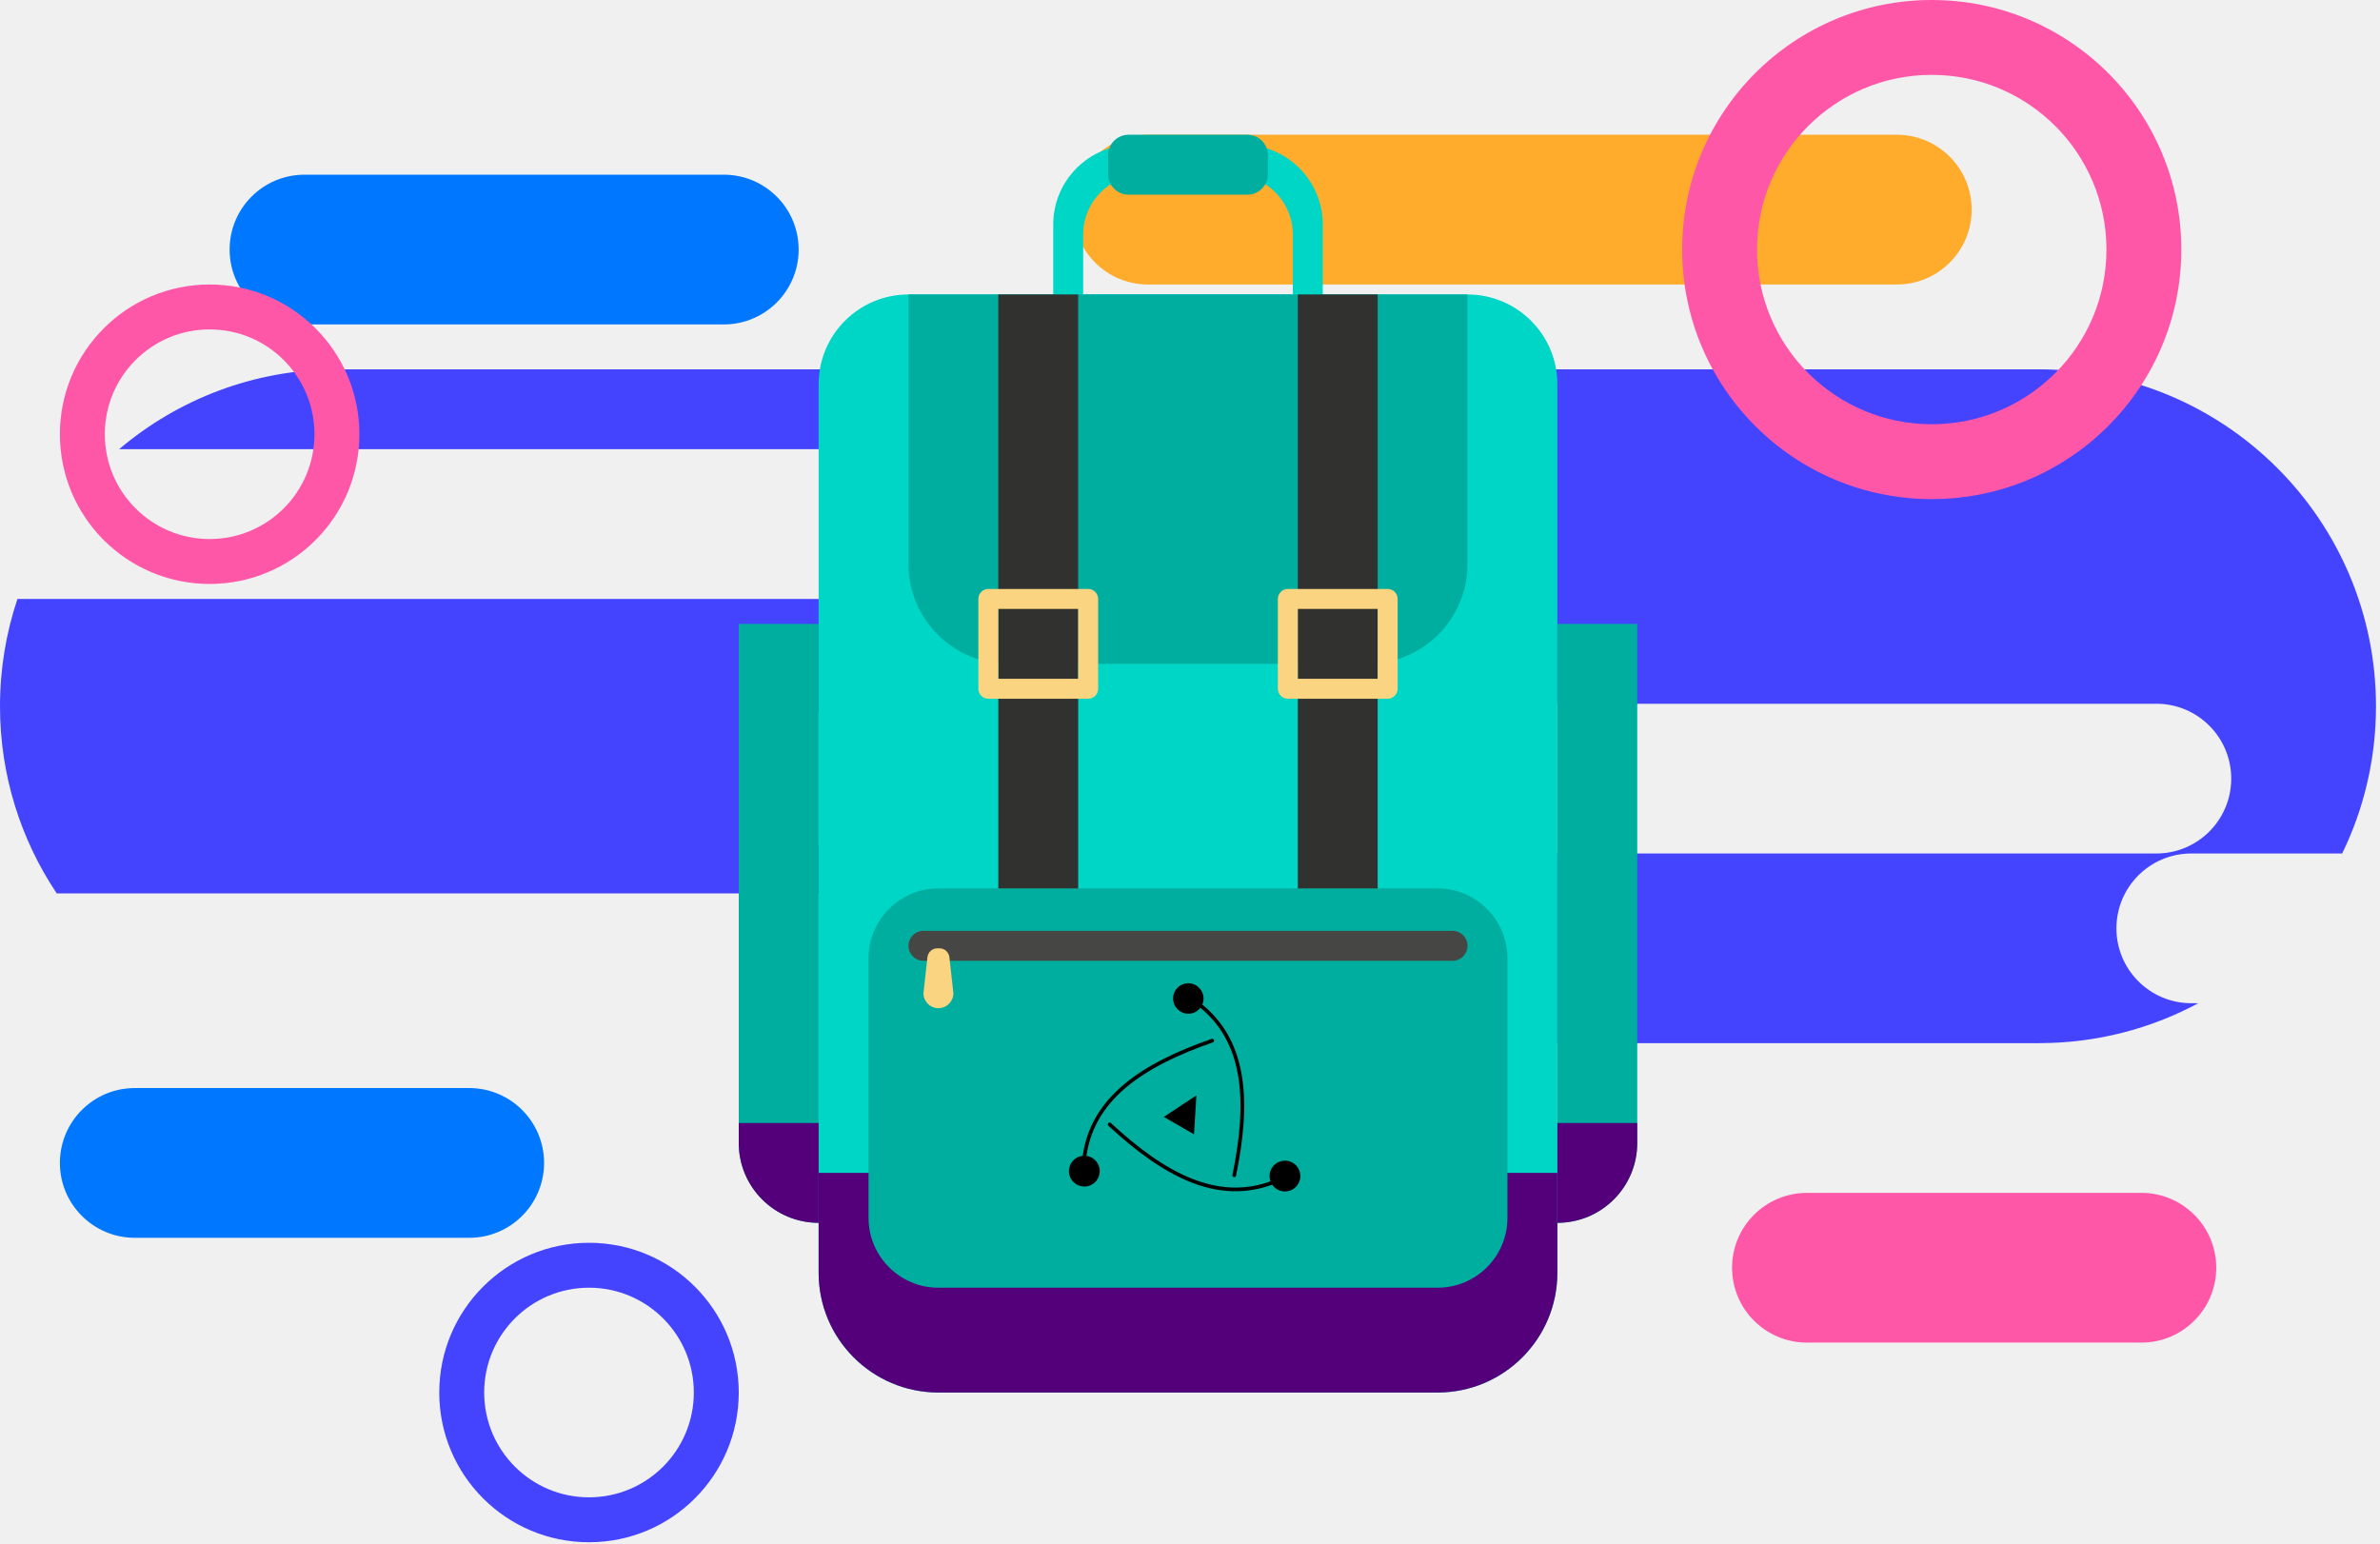
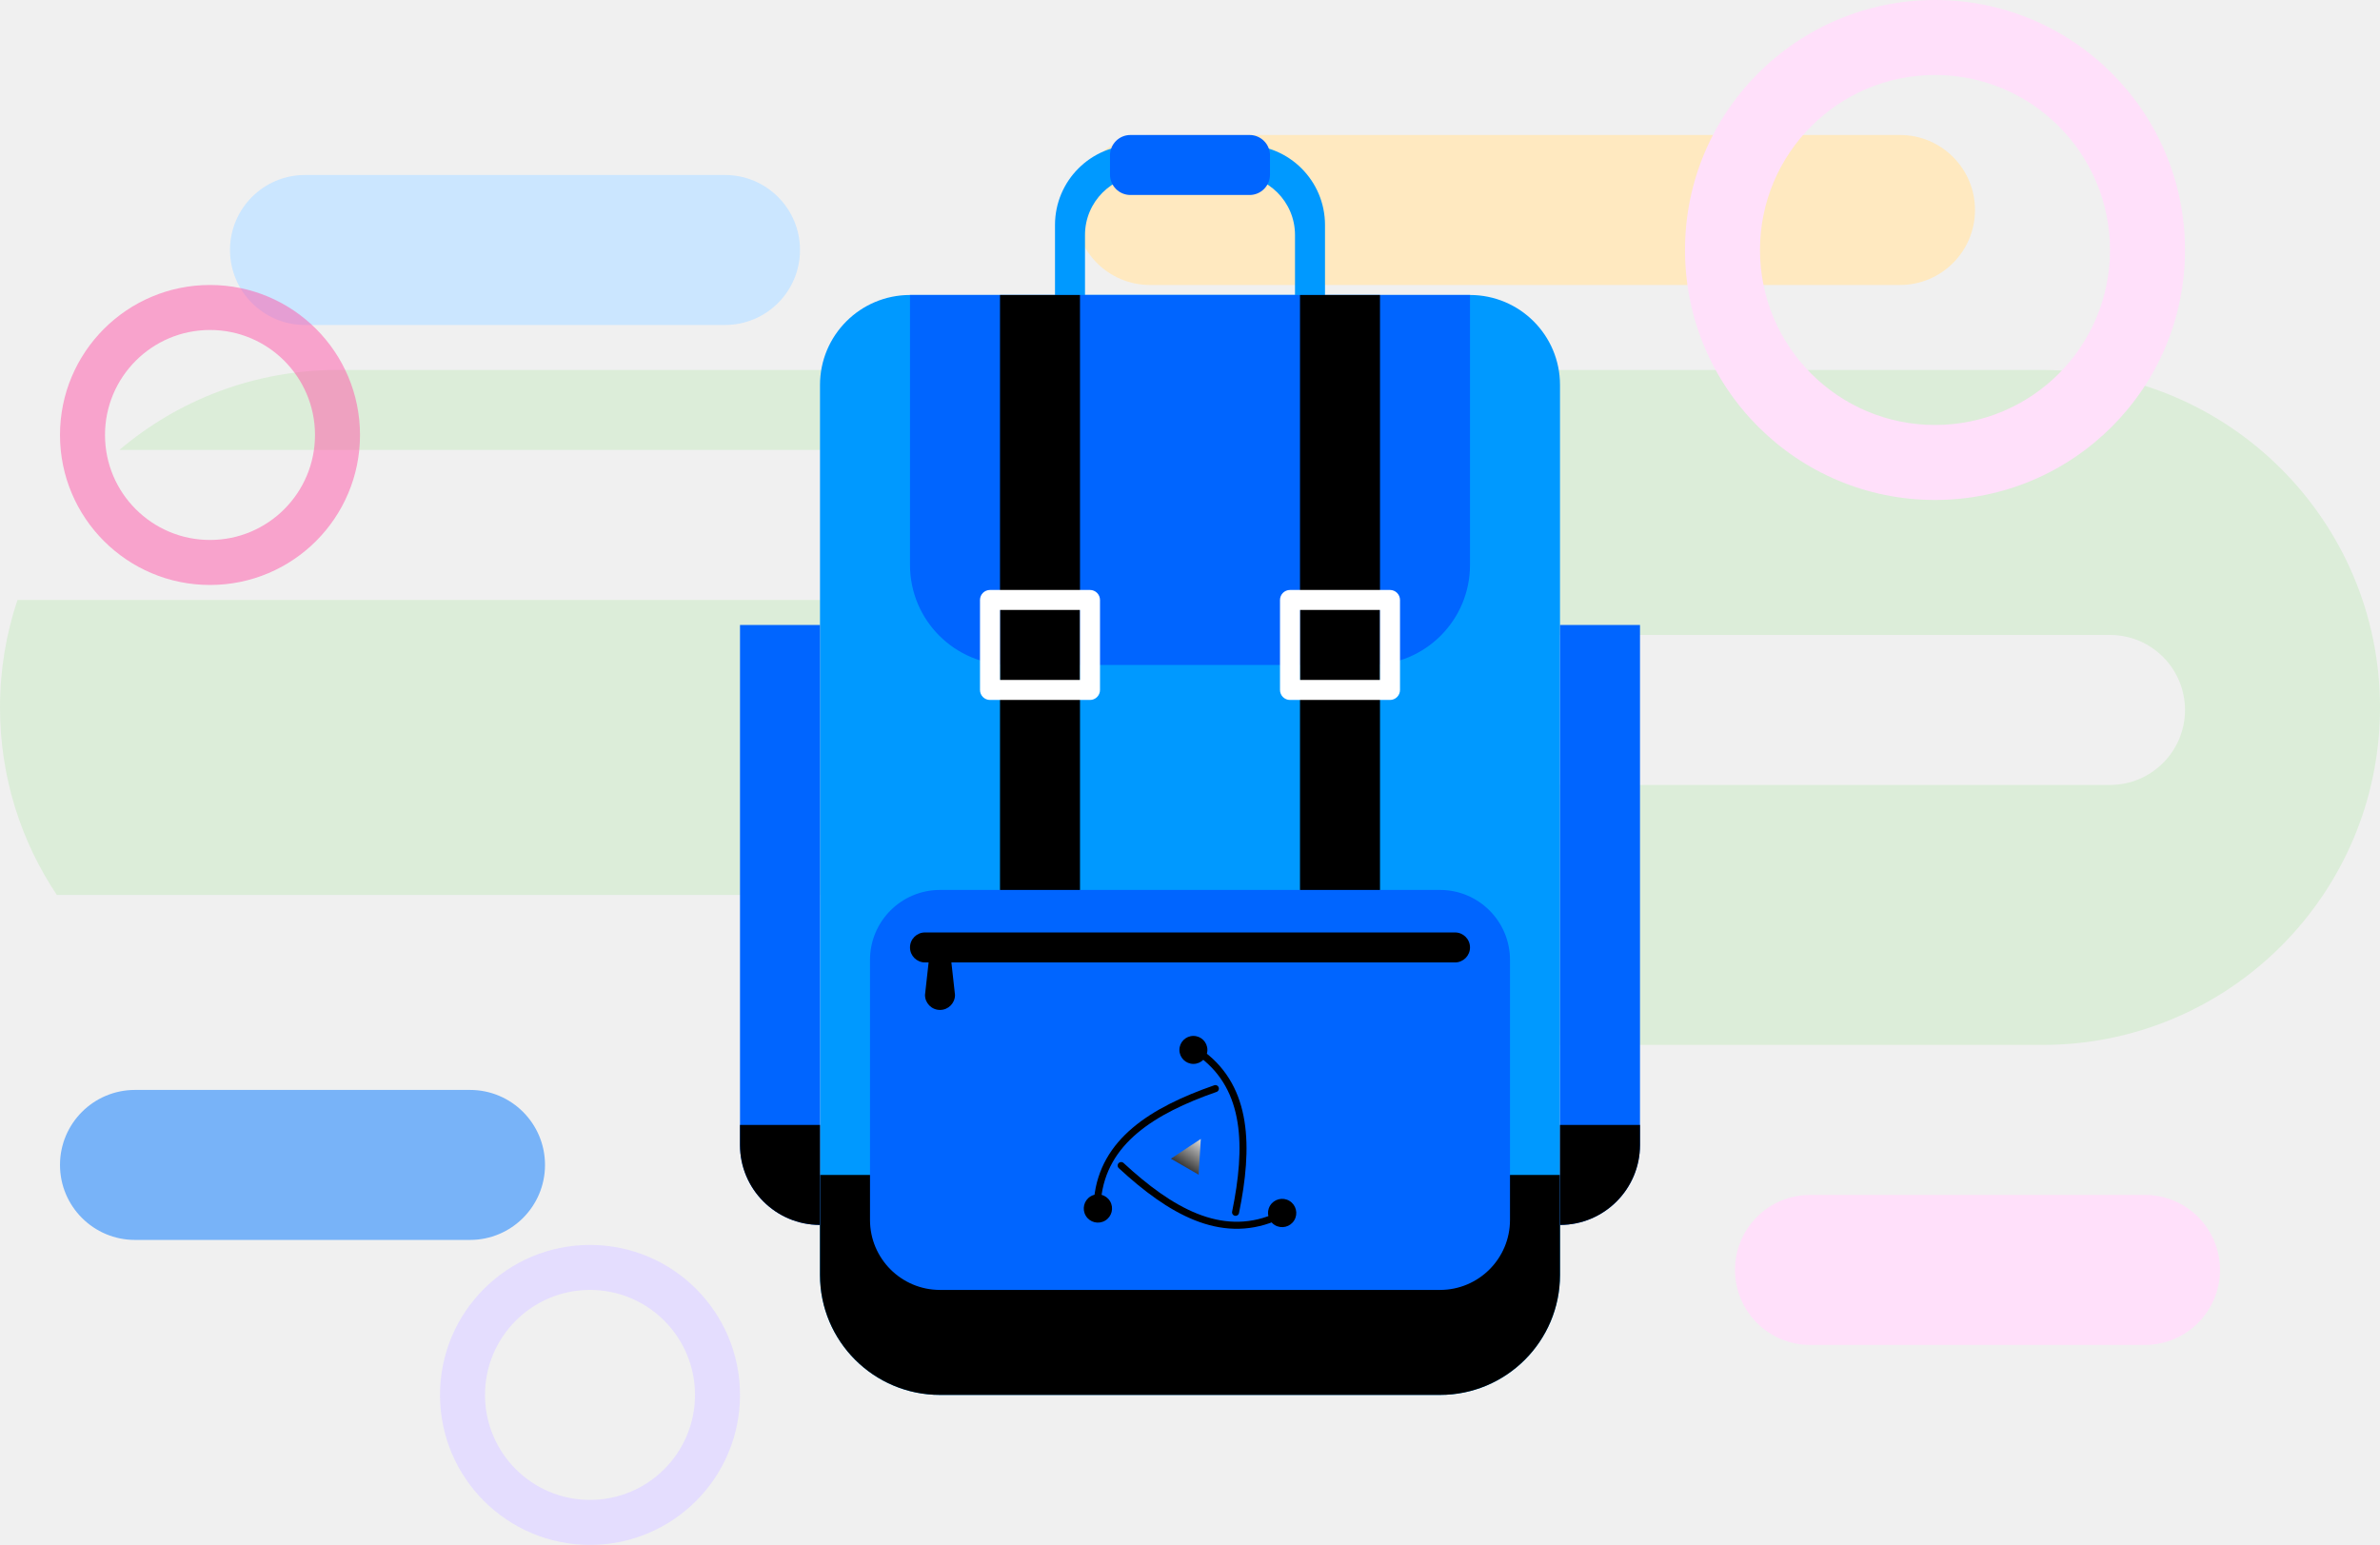
- <svg xmlns="http://www.w3.org/2000/svg" width="407" height="264" viewBox="0 0 407 264">
+ <svg xmlns="http://www.w3.org/2000/svg" width="476" height="309" viewBox="0 0 476 309">
+   <defs>
+     <linearGradient id="banner-event-logo-a" x1="97.605%" x2="26.763%" y1="-25.058%" y2="106.362%">
+       <stop offset="0%" stop-color="#FFF" />
+       <stop offset="100%" />
+     </linearGradient>
+   </defs>
  <g fill="none" fill-rule="evenodd">
-     <path fill="#44F" d="M348.696,63.166 C380.517,63.166 406.314,88.963 406.314,120.784 C406.314,129.814 404.236,138.359 400.534,145.967 L374.73,145.966 C367.659,145.966 361.926,151.698 361.926,158.77 C361.926,165.841 367.659,171.574 374.73,171.574 L374.73,171.574 L375.926,171.575 C367.817,175.931 358.545,178.402 348.696,178.402 L170.72,178.402 C177.791,178.402 183.524,172.67 183.524,165.598 C183.524,158.527 177.791,152.794 170.72,152.794 L170.72,152.794 L9.704,152.796 C3.574,143.64 6.74050693e-15,132.63 0,120.784 C-7.85822176e-16,114.368 1.049,108.196 2.985,102.431 L210.839,102.432 C217.911,102.432 223.643,96.699 223.643,89.628 C223.643,82.557 217.911,76.824 210.839,76.824 L210.839,76.824 L20.371,76.823 C30.415,68.304 43.416,63.166 57.618,63.166 L348.696,63.166 Z M368.755,120.358 L145.966,120.358 C138.894,120.358 133.162,126.09 133.162,133.162 C133.162,140.233 138.894,145.966 145.966,145.966 L145.966,145.966 L368.755,145.966 C375.827,145.966 381.559,140.233 381.559,133.162 C381.559,126.09 375.827,120.358 368.755,120.358 L368.755,120.358 Z" />
-     <rect width="97.31" height="25.608" x="39.266" y="29.876" fill="#07F" rx="12.804" />
-     <rect width="153.648" height="25.608" x="183.524" y="23.047" fill="#FFAB2B" rx="12.804" />
-     <rect width="82.799" height="25.608" x="296.199" y="204.01" fill="#FF57A8" rx="12.804" />
-     <rect width="82.799" height="25.608" x="10.243" y="186.085" fill="#07F" rx="12.804" />
-     <g transform="translate(126.333 23.047)">
-       <path fill="#00D6C6" d="M58.898,27.315 L94.75,27.315 L94.75,17.072 C94.75,11.415 90.163,6.829 84.506,6.829 L69.142,6.829 C63.485,6.829 58.898,11.415 58.898,17.072 L58.898,27.315 Z M99.871,32.437 L53.777,32.437 L53.777,15.365 C53.777,7.822 59.891,1.707 67.434,1.707 L86.214,1.707 C93.757,1.707 99.871,7.822 99.871,15.365 L99.871,32.437 L99.871,32.437 Z" />
-       <path fill="#00D6C6" d="M119.504,215.107 L34.144,215.107 C22.83,215.107 13.658,205.935 13.658,194.621 L13.658,42.68 C13.658,34.194 20.537,27.315 29.022,27.315 L124.626,27.315 C133.111,27.315 139.99,34.194 139.99,42.68 L139.99,194.621 C139.99,205.935 130.818,215.107 119.504,215.107" />
-       <path fill="#53007A" d="M119.504,215.107 L34.144,215.107 C22.83,215.107 13.658,205.935 13.658,194.621 L13.658,177.549 L139.99,177.549 L139.99,194.621 C139.99,205.935 130.818,215.107 119.504,215.107" />
-       <path fill="#00AEA0" d="M107.554 90.482L46.094 90.482C36.666 90.482 29.022 82.838 29.022 73.41L29.022 27.315 124.626 27.315 124.626 73.41C124.626 82.838 116.982 90.482 107.554 90.482M86.996 10.243L66.652 10.243C64.727 10.243 63.166 8.683 63.166 6.758L63.166 3.485C63.166 1.56 64.727 0 66.652 0L86.996 0C88.921 0 90.482 1.56 90.482 3.485L90.482 6.758C90.482 8.683 88.921 10.243 86.996 10.243M139.99 186.085L139.99 83.653 153.648 83.653 153.648 172.427C153.648 179.97 147.534 186.085 139.99 186.085" />
-       <path fill="#53007A" d="M139.99,186.085 L139.99,169.013 L153.648,169.013 L153.648,172.427 C153.648,179.97 147.534,186.085 139.99,186.085" />
-       <path fill="#00AEA0" d="M13.658,186.085 L13.658,83.653 L0,83.653 L0,172.427 C0,179.97 6.114,186.085 13.658,186.085" />
-       <path fill="#53007A" d="M13.658,186.085 L13.658,169.013 L0,169.013 L0,172.427 C0,179.97 6.114,186.085 13.658,186.085" />
-       <polygon fill="#31322F" points="44.387 139.99 58.045 139.99 58.045 27.315 44.387 27.315" />
-       <path fill="#FAD480" d="M59.752,77.678 L42.68,77.678 C41.737,77.678 40.973,78.442 40.973,79.385 L40.973,94.75 C40.973,95.692 41.737,96.457 42.68,96.457 L59.752,96.457 C60.695,96.457 61.459,95.692 61.459,94.75 L61.459,79.385 C61.459,78.442 60.695,77.678 59.752,77.678 Z M44.387,93.042 L58.045,93.042 L58.045,81.092 L44.387,81.092 L44.387,93.042 Z" />
-       <polygon fill="#31322F" points="95.603 139.99 109.261 139.99 109.261 27.315 95.603 27.315" />
-       <path fill="#FAD480" d="M110.968,77.678 L93.896,77.678 C92.954,77.678 92.189,78.442 92.189,79.385 L92.189,94.75 C92.189,95.692 92.954,96.457 93.896,96.457 L110.968,96.457 C111.91,96.457 112.675,95.692 112.675,94.75 L112.675,79.385 C112.675,78.442 111.91,77.678 110.968,77.678 Z M95.603,93.042 L109.261,93.042 L109.261,81.092 L95.603,81.092 L95.603,93.042 Z" />
-       <path fill="#00AEA0" d="M119.504,197.182 L34.144,197.182 C27.544,197.182 22.194,191.831 22.194,185.231 L22.194,140.844 C22.194,134.244 27.544,128.894 34.144,128.894 L119.504,128.894 C126.104,128.894 131.454,134.244 131.454,140.844 L131.454,185.231 C131.454,191.831 126.104,197.182 119.504,197.182" />
-       <path fill="#464644" d="M122.065,141.271 L31.583,141.271 C30.169,141.271 29.022,140.124 29.022,138.71 C29.022,137.296 30.169,136.149 31.583,136.149 L122.065,136.149 C123.479,136.149 124.626,137.296 124.626,138.71 C124.626,140.124 123.479,141.271 122.065,141.271" />
-       <path fill="#FAD480" d="M34.144,149.38 L34.144,149.38 C32.73,149.38 31.583,148.234 31.583,146.819 L32.268,140.655 C32.364,139.791 33.095,139.137 33.965,139.137 L34.323,139.137 C35.193,139.137 35.924,139.791 36.02,140.655 L36.705,146.819 C36.705,148.234 35.558,149.38 34.144,149.38" />
+     <path fill="#DCEDD9" d="M408.5,74 C445.779,74 476,104.221 476,141.5 C476,178.779 445.779,209 408.5,209 L200,209 C208.284,209 215,202.284 215,194 C215,185.716 208.284,179 200,179 L200,179 L11.368,179.002 C4.187,168.276 1.6994153e-15,155.377 0,141.5 C-9.20549855e-16,133.983 1.229,126.753 3.496,120 L247,120 C255.284,120 262,113.284 262,105 C262,96.716 255.284,90 247,90 L247,90 L23.864,89.999 C35.631,80.019 50.863,74 67.5,74 L408.5,74 Z M422,127 L188,127 C179.716,127 173,133.716 173,142 C173,150.284 179.716,157 188,157 L188,157 L422,157 C430.284,157 437,150.284 437,142 C437,133.716 430.284,127 422,127 L422,127 Z" />
+     <rect width="114" height="30" x="46" y="35" fill="#CBE6FF" rx="15" />
+     <rect width="180" height="30" x="215" y="27" fill="#FFE9C0" rx="15" />
+     <rect width="97" height="30" x="347" y="239" fill="#FFE0FA" rx="15" />
+     <g transform="translate(148 27)">
+       <path fill="#09F" d="M69,32 L111,32 L111,20 C111,13.373 105.627,8 99,8 L81,8 C74.373,8 69,13.373 69,20 L69,32 Z M117,38 L63,38 L63,18 C63,9.163 70.163,2 79,2 L101,2 C109.837,2 117,9.163 117,18 L117,38 L117,38 Z" />
+       <path fill="#09F" d="M140,252 L40,252 C26.745,252 16,241.255 16,228 L16,50 C16,40.059 24.059,32 34,32 L146,32 C155.941,32 164,40.059 164,50 L164,228 C164,241.255 153.255,252 140,252" />
+       <path fill="#000" d="M140,252 L40,252 C26.745,252 16,241.255 16,228 L16,208 L164,208 L164,228 C164,241.255 153.255,252 140,252" />
+       <path fill="#0065FF" d="M126 106L54 106C42.954 106 34 97.046 34 86L34 32 146 32 146 86C146 97.046 137.046 106 126 106M101.917 12L78.083 12C75.828 12 74 10.172 74 7.917L74 4.083C74 1.828 75.828 0 78.083 0L101.917 0C104.172 0 106 1.828 106 4.083L106 7.917C106 10.172 104.172 12 101.917 12M164 218L164 98 180 98 180 202C180 210.837 172.837 218 164 218" />
+       <path fill="#000" d="M164,218 L164,198 L180,198 L180,202 C180,210.837 172.837,218 164,218" />
+       <path fill="#0065FF" d="M16,218 L16,98 L0,98 L0,202 C0,210.837 7.163,218 16,218" />
+       <path fill="#000" d="M16,218 L16,198 L0,198 L0,202 C0,210.837 7.163,218 16,218" />
+       <polygon fill="#000" points="52 164 68 164 68 32 52 32" />
+       <path fill="#FFF" d="M70,91 L50,91 C48.895,91 48,91.896 48,93 L48,111 C48,112.104 48.895,113 50,113 L70,113 C71.105,113 72,112.104 72,111 L72,93 C72,91.896 71.105,91 70,91 Z M52,109 L68,109 L68,95 L52,95 L52,109 Z" />
+       <polygon fill="#000" points="112 164 128 164 128 32 112 32" />
+       <path fill="#FFF" d="M130,91 L110,91 C108.896,91 108,91.896 108,93 L108,111 C108,112.104 108.896,113 110,113 L130,113 C131.104,113 132,112.104 132,111 L132,93 C132,91.896 131.104,91 130,91 Z M112,109 L128,109 L128,95 L112,95 L112,109 Z" />
+       <path fill="#0065FF" d="M140,231 L40,231 C32.268,231 26,224.732 26,217 L26,165 C26,157.268 32.268,151 40,151 L140,151 C147.732,151 154,157.268 154,165 L154,217 C154,224.732 147.732,231 140,231" />
+       <path fill="#000" d="M143,165.5 L37,165.5 C35.343,165.5 34,164.157 34,162.5 C34,160.843 35.343,159.5 37,159.5 L143,159.5 C144.657,159.5 146,160.843 146,162.5 C146,164.157 144.657,165.5 143,165.5" />
+       <path fill="#000" d="M40,175 L40,175 C38.343,175 37,173.657 37,172 L37.802,164.779 C37.915,163.766 38.771,163 39.79,163 L40.21,163 C41.229,163 42.085,163.766 42.198,164.779 L43,172 C43,173.657 41.657,175 40,175" />
    </g>
-     <g transform="translate(182.67 168.16)">
-       <path stroke="#000" stroke-linecap="round" stroke-linejoin="round" stroke-width=".632" d="M35.501,33.875 C25.569,37.933 16.232,32.594 7.09,24.141" />
-       <path fill="#000" fill-rule="nonzero" d="M34.81,31.617 C34.061,32.864 34.465,34.481 35.711,35.23 C36.957,35.979 38.575,35.576 39.324,34.329 C40.073,33.083 39.67,31.465 38.423,30.716 C37.177,29.967 35.559,30.371 34.81,31.617 Z" />
-       <path stroke="#000" stroke-linecap="round" stroke-linejoin="round" stroke-width=".632" d="M22.201,3.474 C30.664,9.898 30.893,20.655 28.394,32.847" />
-       <path fill="#000" fill-rule="nonzero" d="M20.543,5.211 C21.982,5.211 23.148,4.045 23.148,2.606 C23.148,1.167 21.982,0 20.543,0 C19.104,0 17.937,1.167 17.937,2.606 C17.937,4.045 19.104,5.211 20.543,5.211 Z" />
-       <path stroke="#000" stroke-linecap="round" stroke-linejoin="round" stroke-width=".632" d="M2.701,30.326 C3.78,19.652 12.879,13.913 24.634,9.811" />
-       <path fill="#000" fill-rule="nonzero" d="M5.019,30.776 C4.27,29.529 2.652,29.126 1.406,29.875 C0.16,30.624 -0.244,32.242 0.505,33.488 C1.254,34.735 2.872,35.138 4.118,34.389 C5.365,33.64 5.768,32.022 5.019,30.776 Z" />
-       <polygon fill="#000" points="21.922 19.181 21.522 25.842 16.354 22.858" />
+     <path fill="#FFE0FA" d="M387,0 C414.614,0 437,22.386 437,50 C437,77.614 414.614,100 387,100 C359.386,100 337,77.614 337,50 C337,22.386 359.386,0 387,0 Z M387,15 C367.67,15 352,30.67 352,50 C352,69.33 367.67,85 387,85 C406.33,85 422,69.33 422,50 C422,30.67 406.33,15 387,15 Z" />
+     <path fill="#E4DDFE" d="M118,249 C134.569,249 148,262.431 148,279 C148,295.569 134.569,309 118,309 C101.431,309 88,295.569 88,279 C88,262.431 101.431,249 118,249 Z M118,258 C106.402,258 97,267.402 97,279 C97,290.598 106.402,300 118,300 C129.598,300 139,290.598 139,279 C139,267.402 129.598,258 118,258 Z" />
+     <rect width="97" height="30" x="12" y="218" fill="#07F" fill-opacity=".5" rx="15" />
+     <path fill="#FF57A8" fill-opacity=".5" d="M42,57 C58.569,57 72,70.431 72,87 C72,103.569 58.569,117 42,117 C25.431,117 12,103.569 12,87 C12,70.431 25.431,57 42,57 Z M42,66 C30.402,66 21,75.402 21,87 C21,98.598 30.402,108 42,108 C53.598,108 63,98.598 63,87 C63,75.402 53.598,66 42,66 Z" />
+     <g transform="translate(216 205)">
+       <rect width="43.943" height="43.943" />
+       <g transform="translate(.703 2.197)">
+         <path stroke="#000" stroke-linecap="round" stroke-linejoin="round" stroke-width="1.406" d="M38.044,36.386 C27.376,40.744 17.346,35.009 7.528,25.93" />
+         <path fill="#000" fill-rule="nonzero" d="M37.302,33.96 C36.497,35.299 36.931,37.036 38.269,37.841 C39.608,38.645 41.346,38.212 42.15,36.873 C42.955,35.534 42.521,33.797 41.183,32.992 C39.844,32.188 38.106,32.621 37.302,33.96 Z" />
+         <path stroke="#000" stroke-linecap="round" stroke-linejoin="round" stroke-width="1.406" d="M23.758,3.732 C32.849,10.632 33.095,22.185 30.41,35.281" />
+         <path fill="#000" fill-rule="nonzero" d="M21.977,5.597 C23.523,5.597 24.776,4.344 24.776,2.799 C24.776,1.253 23.523,0 21.977,0 C20.431,0 19.178,1.253 19.178,2.799 C19.178,4.344 20.431,5.597 21.977,5.597 Z" />
+         <path stroke="#000" stroke-linecap="round" stroke-linejoin="round" stroke-width="1.406" d="M2.813,32.573 C3.972,21.108 13.745,14.944 26.371,10.538" />
+         <path fill="#000" fill-rule="nonzero" d="M5.303,33.057 C4.499,31.718 2.761,31.284 1.422,32.089 C0.083,32.893 -0.35,34.631 0.455,35.97 C1.259,37.309 2.997,37.742 4.335,36.937 C5.674,36.133 6.107,34.395 5.303,33.057 Z" />
+         <polygon fill="url(#banner-event-logo-a)" points="23.458 20.602 23.029 27.757 17.478 24.552" />
+       </g>
    </g>
-     <path fill="#FF57A8" d="M330.343,0 C353.915,0 373.023,19.108 373.023,42.68 C373.023,66.252 353.915,85.36 330.343,85.36 C306.772,85.36 287.663,66.252 287.663,42.68 C287.663,19.108 306.772,0 330.343,0 Z M330.343,12.804 C313.843,12.804 300.467,26.18 300.467,42.68 C300.467,59.18 313.843,72.556 330.343,72.556 C346.843,72.556 360.219,59.18 360.219,42.68 C360.219,26.18 346.843,12.804 330.343,12.804 Z" />
-     <path fill="#44F" d="M100.725,212.546 C114.868,212.546 126.333,224.011 126.333,238.154 C126.333,252.297 114.868,263.762 100.725,263.762 C86.582,263.762 75.117,252.297 75.117,238.154 C75.117,224.011 86.582,212.546 100.725,212.546 Z M100.725,220.229 C90.825,220.229 82.799,228.254 82.799,238.154 C82.799,248.054 90.825,256.08 100.725,256.08 C110.625,256.08 118.65,248.054 118.65,238.154 C118.65,228.254 110.625,220.229 100.725,220.229 Z" />
-     <path fill="#FF57A8" d="M35.851,48.655 C49.994,48.655 61.459,60.12 61.459,74.263 C61.459,88.406 49.994,99.871 35.851,99.871 C21.708,99.871 10.243,88.406 10.243,74.263 C10.243,60.12 21.708,48.655 35.851,48.655 Z M35.851,56.338 C25.951,56.338 17.926,64.363 17.926,74.263 C17.926,84.163 25.951,92.189 35.851,92.189 C45.751,92.189 53.777,84.163 53.777,74.263 C53.777,64.363 45.751,56.338 35.851,56.338 Z" />
  </g>
</svg>
